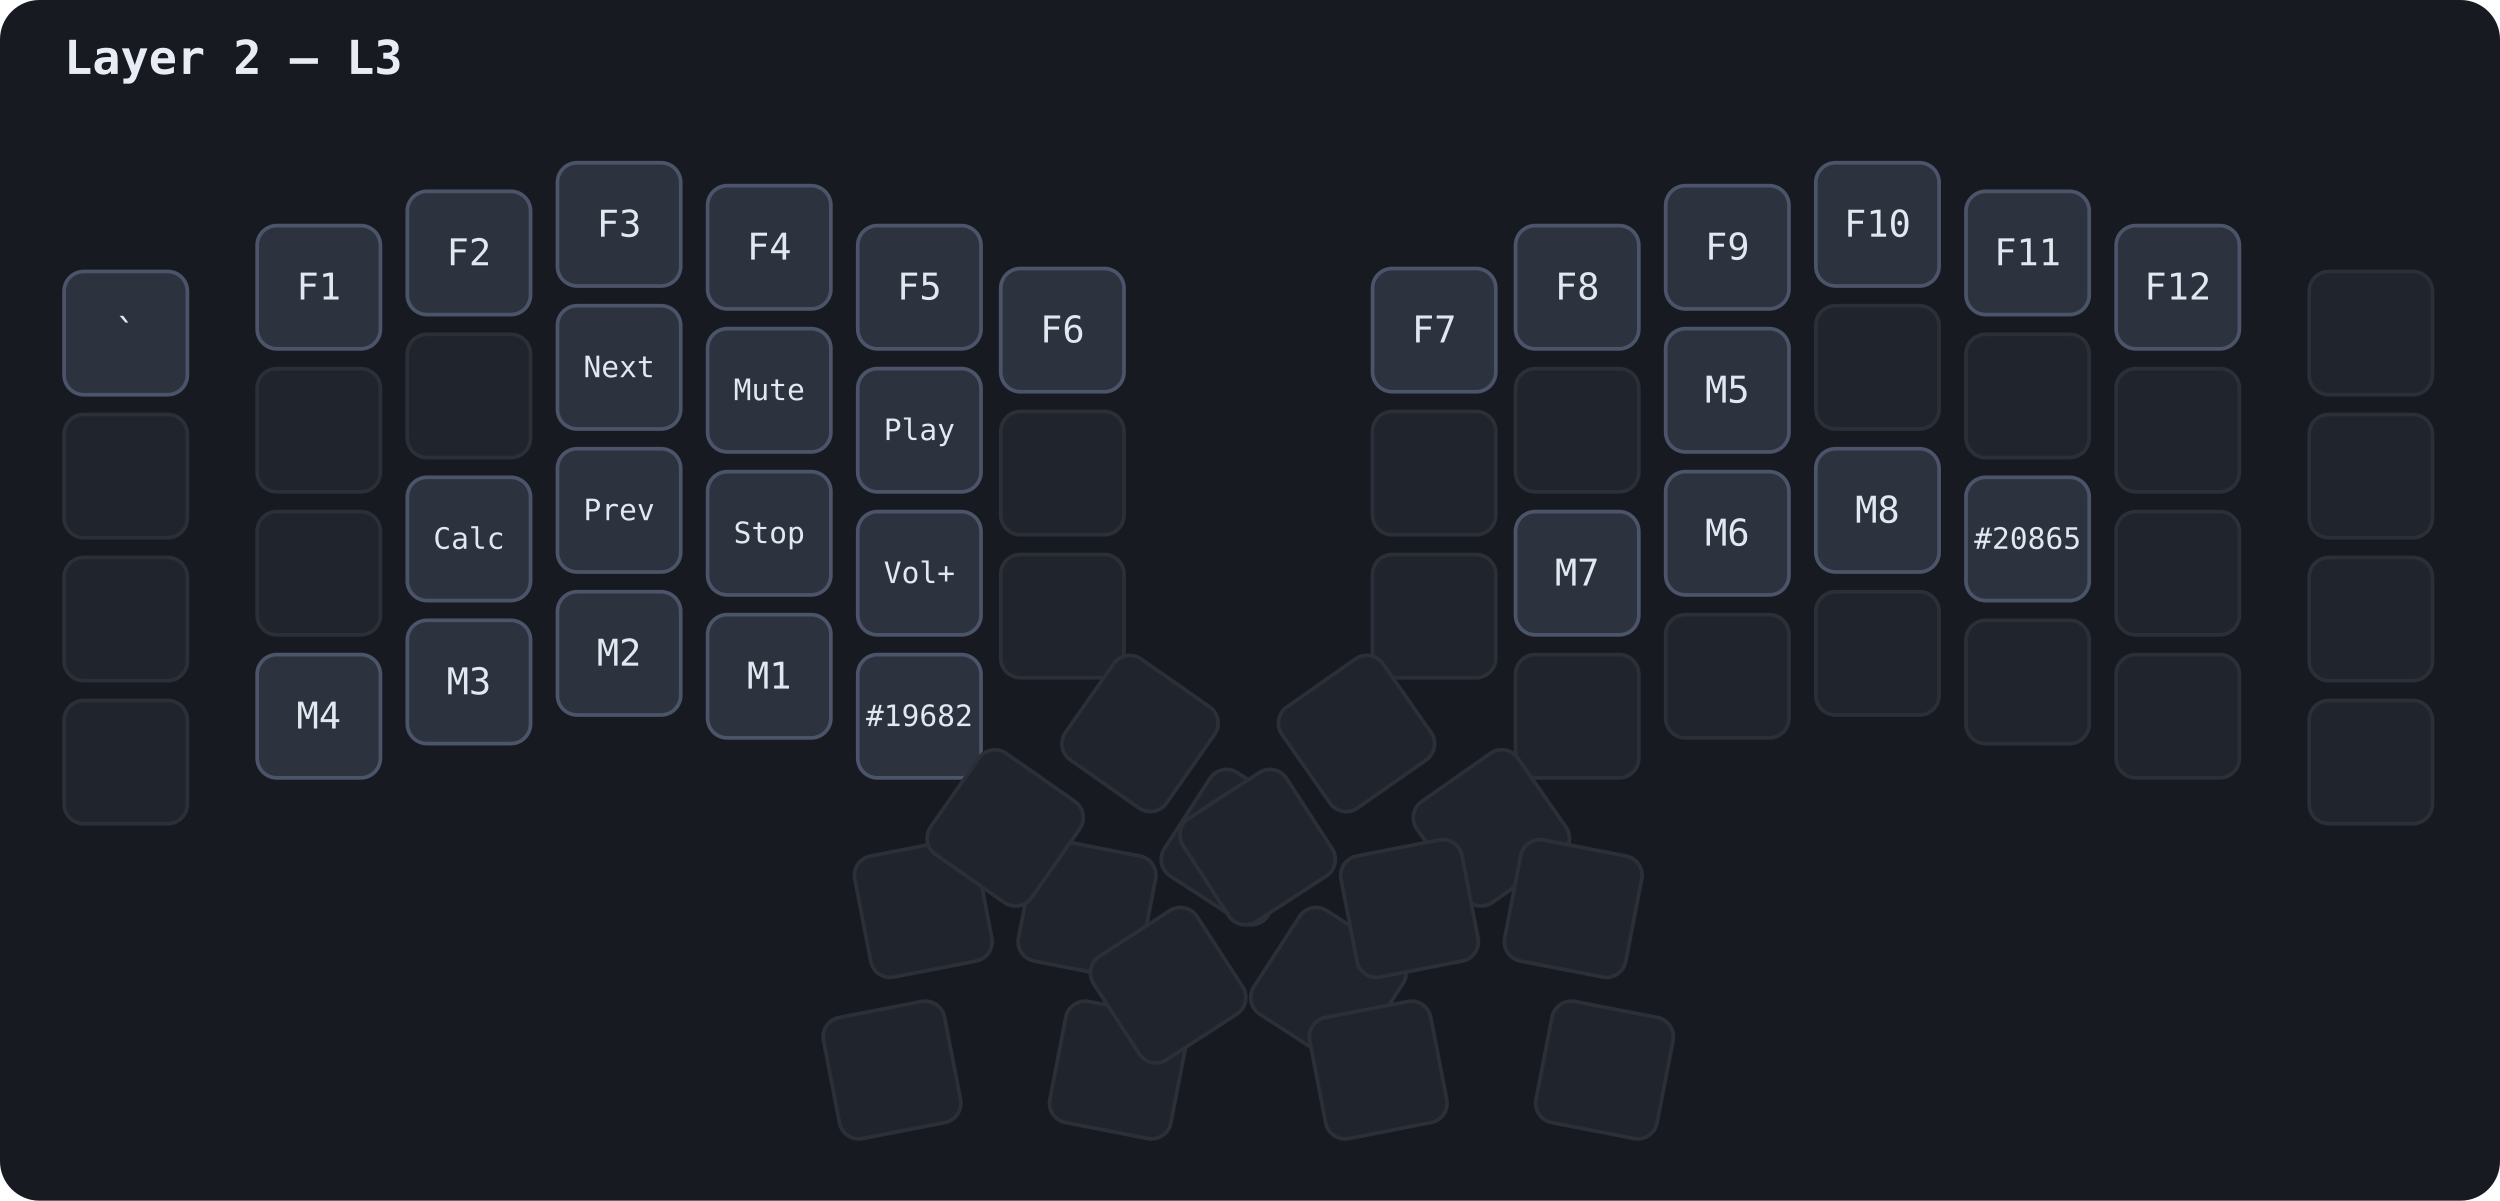
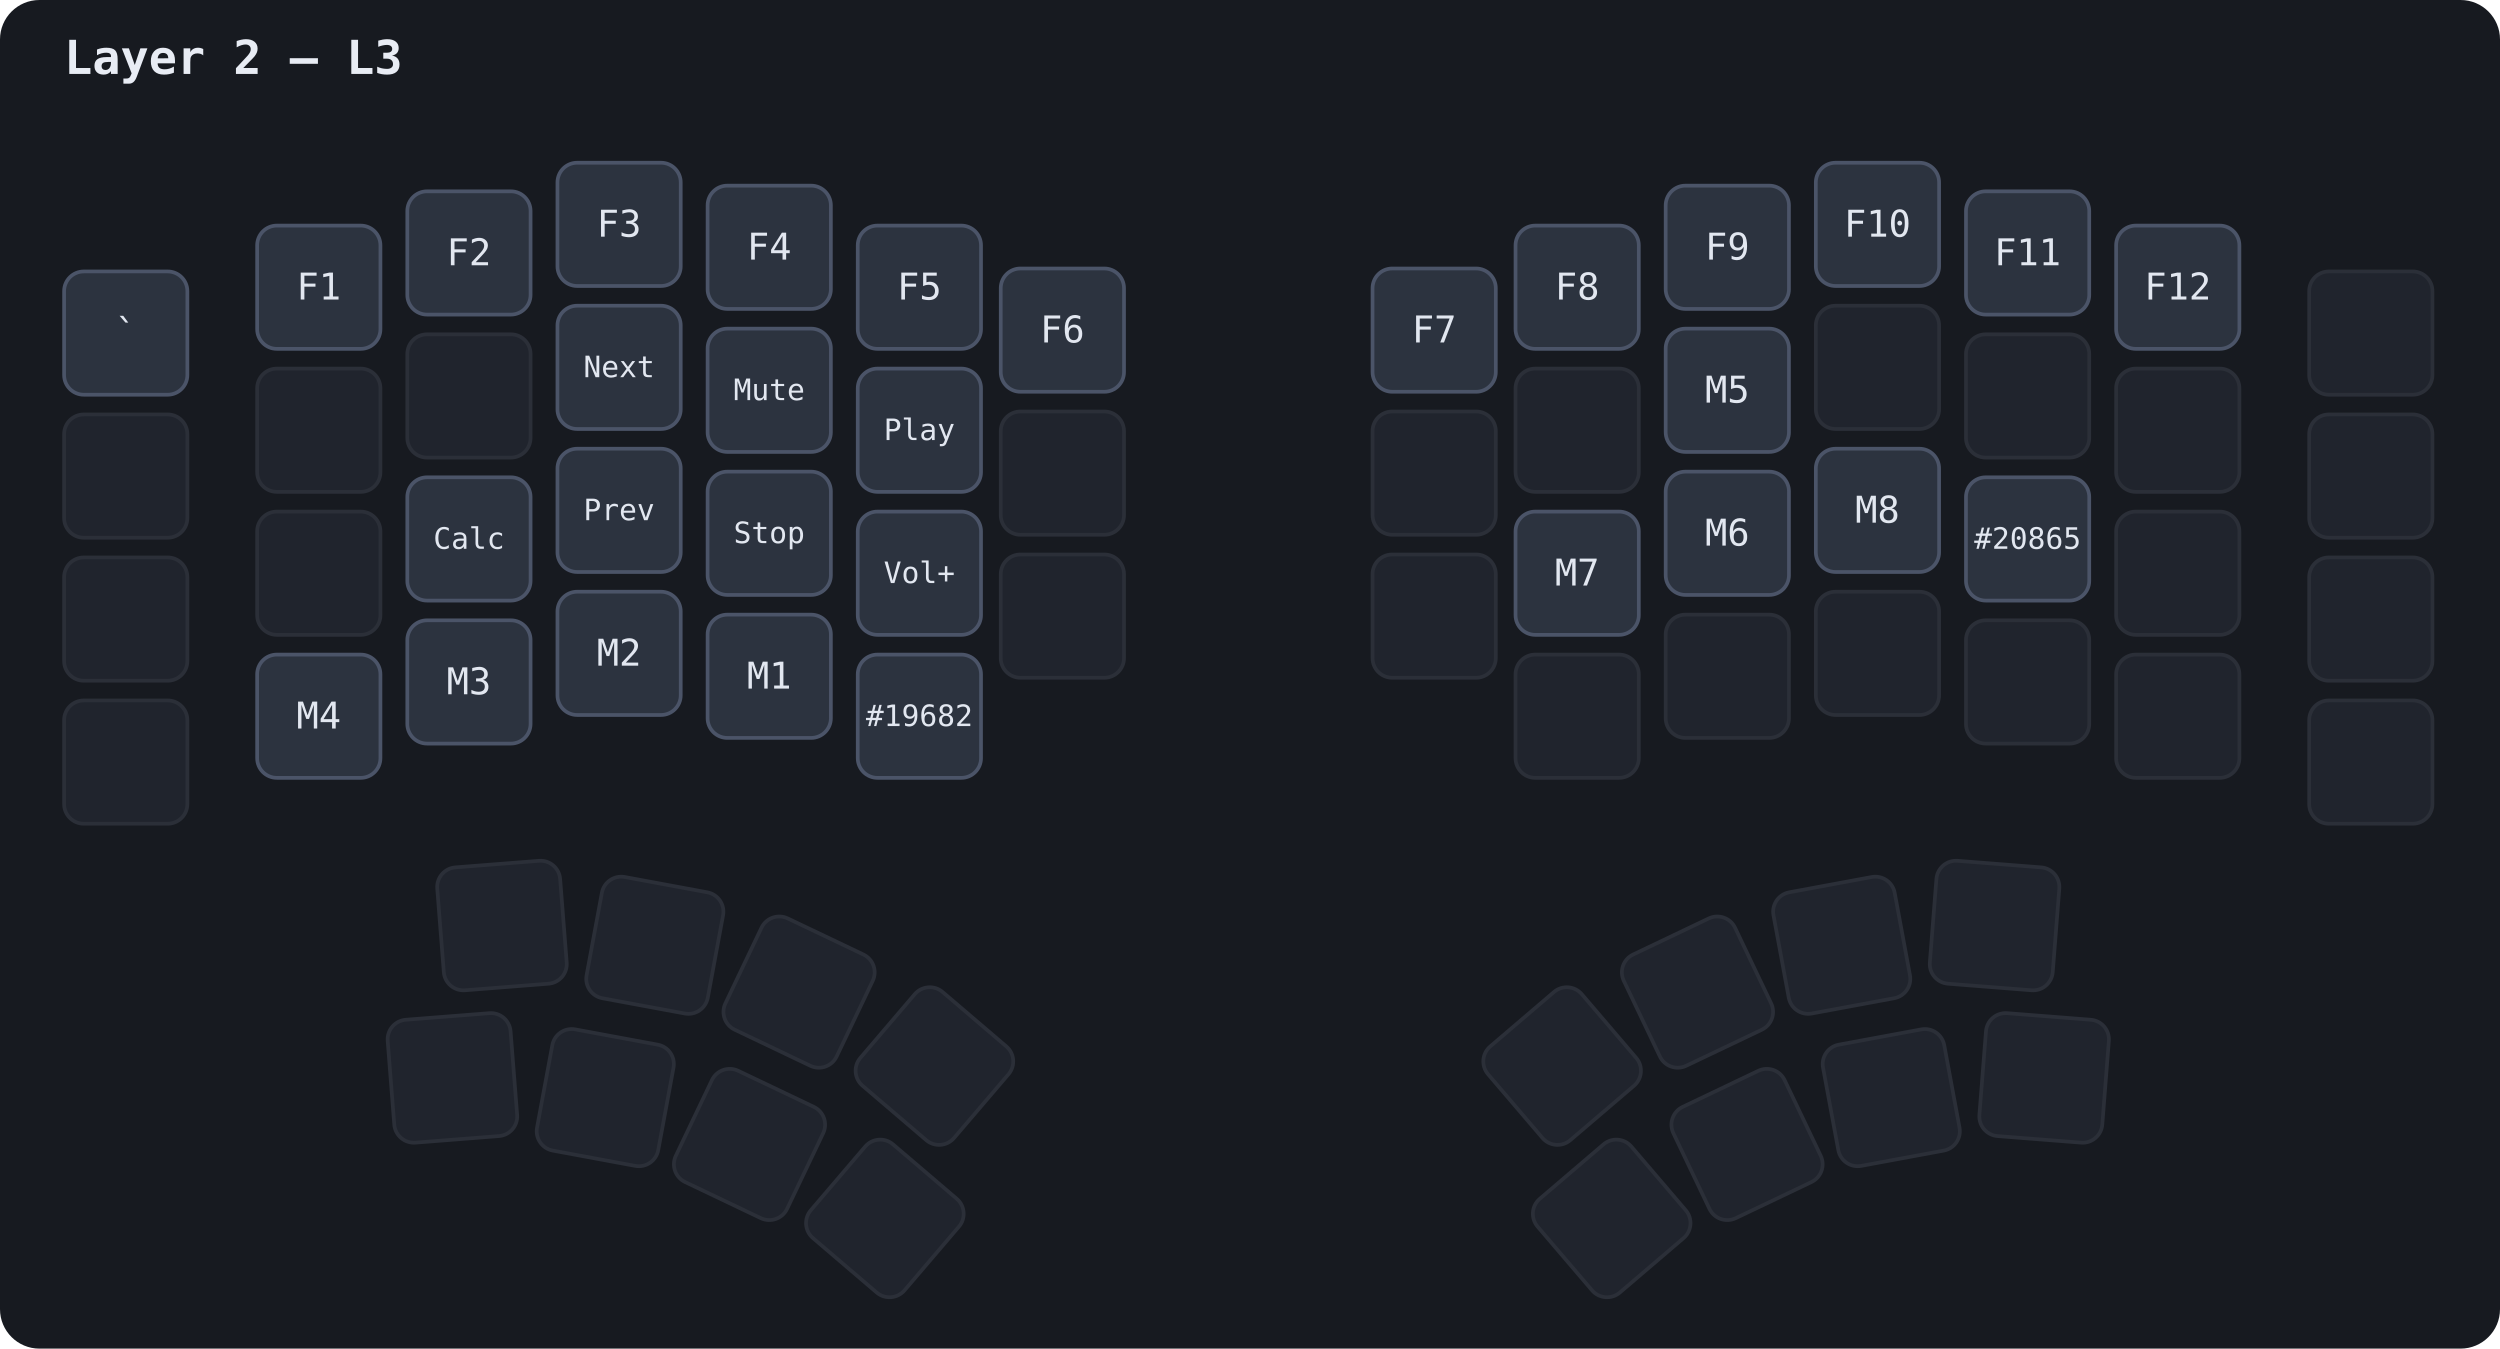
- <svg xmlns="http://www.w3.org/2000/svg" width="1014" height="487" viewBox="0 0 1014 487" font-family="ui-monospace,Menlo,monospace">
-   <rect width="1014" height="487" rx="16" fill="#171a20" />
+ <svg xmlns="http://www.w3.org/2000/svg" width="1014" height="547" viewBox="0 0 1014 547" font-family="ui-monospace,Menlo,monospace">
+   <rect width="1014" height="547" rx="16" fill="#171a20" />
  <text x="26" y="30" fill="#e8ecf4" font-size="19" font-weight="700">Layer 2 — L3</text>
  <rect x="26.0" y="110.1" width="50" height="50" rx="8" fill="#2c333f" stroke="#4b5468" stroke-width="1.5" />
  <text x="51.0" y="140.1" text-anchor="middle" fill="#e2e7f0" font-size="15">`</text>
  <rect x="104.3" y="91.5" width="50" height="50" rx="8" fill="#2c333f" stroke="#4b5468" stroke-width="1.5" />
  <text x="129.3" y="121.5" text-anchor="middle" fill="#e2e7f0" font-size="15">F1</text>
  <rect x="165.2" y="77.6" width="50" height="50" rx="8" fill="#2c333f" stroke="#4b5468" stroke-width="1.5" />
  <text x="190.2" y="107.6" text-anchor="middle" fill="#e2e7f0" font-size="15">F2</text>
  <rect x="226.1" y="66.0" width="50" height="50" rx="8" fill="#2c333f" stroke="#4b5468" stroke-width="1.5" />
  <text x="251.1" y="96.0" text-anchor="middle" fill="#e2e7f0" font-size="15">F3</text>
  <rect x="287.0" y="75.3" width="50" height="50" rx="8" fill="#2c333f" stroke="#4b5468" stroke-width="1.5" />
  <text x="312.0" y="105.3" text-anchor="middle" fill="#e2e7f0" font-size="15">F4</text>
  <rect x="347.9" y="91.5" width="50" height="50" rx="8" fill="#2c333f" stroke="#4b5468" stroke-width="1.5" />
  <text x="372.9" y="121.5" text-anchor="middle" fill="#e2e7f0" font-size="15">F5</text>
  <rect x="405.9" y="108.9" width="50" height="50" rx="8" fill="#2c333f" stroke="#4b5468" stroke-width="1.5" />
  <text x="430.9" y="138.9" text-anchor="middle" fill="#e2e7f0" font-size="15">F6</text>
  <rect x="556.7" y="108.9" width="50" height="50" rx="8" fill="#2c333f" stroke="#4b5468" stroke-width="1.5" />
  <text x="581.7" y="138.9" text-anchor="middle" fill="#e2e7f0" font-size="15">F7</text>
  <rect x="614.7" y="91.5" width="50" height="50" rx="8" fill="#2c333f" stroke="#4b5468" stroke-width="1.5" />
  <text x="639.7" y="121.5" text-anchor="middle" fill="#e2e7f0" font-size="15">F8</text>
  <rect x="675.6" y="75.3" width="50" height="50" rx="8" fill="#2c333f" stroke="#4b5468" stroke-width="1.5" />
  <text x="700.6" y="105.3" text-anchor="middle" fill="#e2e7f0" font-size="15">F9</text>
  <rect x="736.5" y="66.0" width="50" height="50" rx="8" fill="#2c333f" stroke="#4b5468" stroke-width="1.5" />
  <text x="761.5" y="96.0" text-anchor="middle" fill="#e2e7f0" font-size="15">F10</text>
  <rect x="797.4" y="77.6" width="50" height="50" rx="8" fill="#2c333f" stroke="#4b5468" stroke-width="1.5" />
  <text x="822.4" y="107.6" text-anchor="middle" fill="#e2e7f0" font-size="15">F11</text>
  <rect x="858.3" y="91.5" width="50" height="50" rx="8" fill="#2c333f" stroke="#4b5468" stroke-width="1.5" />
  <text x="883.3" y="121.5" text-anchor="middle" fill="#e2e7f0" font-size="15">F12</text>
  <rect x="936.6" y="110.1" width="50" height="50" rx="8" fill="#20242d" stroke="#2b2f38" stroke-width="1.5" />
  <rect x="26.0" y="168.1" width="50" height="50" rx="8" fill="#20242d" stroke="#2b2f38" stroke-width="1.5" />
  <rect x="104.3" y="149.5" width="50" height="50" rx="8" fill="#20242d" stroke="#2b2f38" stroke-width="1.5" />
  <rect x="165.2" y="135.6" width="50" height="50" rx="8" fill="#20242d" stroke="#2b2f38" stroke-width="1.5" />
  <rect x="226.1" y="124.0" width="50" height="50" rx="8" fill="#2c333f" stroke="#4b5468" stroke-width="1.5" />
  <text x="251.1" y="153.0" text-anchor="middle" fill="#e2e7f0" font-size="12">Next</text>
  <rect x="287.0" y="133.3" width="50" height="50" rx="8" fill="#2c333f" stroke="#4b5468" stroke-width="1.5" />
  <text x="312.0" y="162.3" text-anchor="middle" fill="#e2e7f0" font-size="12">Mute</text>
  <rect x="347.9" y="149.5" width="50" height="50" rx="8" fill="#2c333f" stroke="#4b5468" stroke-width="1.5" />
  <text x="372.9" y="178.5" text-anchor="middle" fill="#e2e7f0" font-size="12">Play</text>
  <rect x="405.9" y="166.9" width="50" height="50" rx="8" fill="#20242d" stroke="#2b2f38" stroke-width="1.5" />
  <rect x="556.7" y="166.9" width="50" height="50" rx="8" fill="#20242d" stroke="#2b2f38" stroke-width="1.5" />
  <rect x="614.7" y="149.5" width="50" height="50" rx="8" fill="#20242d" stroke="#2b2f38" stroke-width="1.5" />
  <rect x="675.6" y="133.3" width="50" height="50" rx="8" fill="#2c333f" stroke="#4b5468" stroke-width="1.5" />
  <text x="700.6" y="163.3" text-anchor="middle" fill="#e2e7f0" font-size="15">M5</text>
  <rect x="736.5" y="124.0" width="50" height="50" rx="8" fill="#20242d" stroke="#2b2f38" stroke-width="1.5" />
  <rect x="797.4" y="135.6" width="50" height="50" rx="8" fill="#20242d" stroke="#2b2f38" stroke-width="1.5" />
  <rect x="858.3" y="149.5" width="50" height="50" rx="8" fill="#20242d" stroke="#2b2f38" stroke-width="1.5" />
  <rect x="936.6" y="168.1" width="50" height="50" rx="8" fill="#20242d" stroke="#2b2f38" stroke-width="1.5" />
  <rect x="26.0" y="226.1" width="50" height="50" rx="8" fill="#20242d" stroke="#2b2f38" stroke-width="1.5" />
  <rect x="104.3" y="207.5" width="50" height="50" rx="8" fill="#20242d" stroke="#2b2f38" stroke-width="1.5" />
  <rect x="165.2" y="193.6" width="50" height="50" rx="8" fill="#2c333f" stroke="#4b5468" stroke-width="1.5" />
  <text x="190.2" y="222.6" text-anchor="middle" fill="#e2e7f0" font-size="12">Calc</text>
  <rect x="226.1" y="182.0" width="50" height="50" rx="8" fill="#2c333f" stroke="#4b5468" stroke-width="1.5" />
  <text x="251.1" y="211.0" text-anchor="middle" fill="#e2e7f0" font-size="12">Prev</text>
  <rect x="287.0" y="191.3" width="50" height="50" rx="8" fill="#2c333f" stroke="#4b5468" stroke-width="1.5" />
  <text x="312.0" y="220.3" text-anchor="middle" fill="#e2e7f0" font-size="12">Stop</text>
  <rect x="347.9" y="207.5" width="50" height="50" rx="8" fill="#2c333f" stroke="#4b5468" stroke-width="1.5" />
  <text x="372.9" y="236.5" text-anchor="middle" fill="#e2e7f0" font-size="12">Vol+</text>
  <rect x="405.9" y="224.9" width="50" height="50" rx="8" fill="#20242d" stroke="#2b2f38" stroke-width="1.5" />
  <rect x="556.7" y="224.9" width="50" height="50" rx="8" fill="#20242d" stroke="#2b2f38" stroke-width="1.5" />
  <rect x="614.7" y="207.5" width="50" height="50" rx="8" fill="#2c333f" stroke="#4b5468" stroke-width="1.5" />
  <text x="639.7" y="237.5" text-anchor="middle" fill="#e2e7f0" font-size="15">M7</text>
  <rect x="675.6" y="191.3" width="50" height="50" rx="8" fill="#2c333f" stroke="#4b5468" stroke-width="1.5" />
  <text x="700.6" y="221.3" text-anchor="middle" fill="#e2e7f0" font-size="15">M6</text>
  <rect x="736.5" y="182.0" width="50" height="50" rx="8" fill="#2c333f" stroke="#4b5468" stroke-width="1.5" />
  <text x="761.5" y="212.0" text-anchor="middle" fill="#e2e7f0" font-size="15">M8</text>
  <rect x="797.4" y="193.6" width="50" height="50" rx="8" fill="#2c333f" stroke="#4b5468" stroke-width="1.5" />
  <text x="822.4" y="222.6" text-anchor="middle" fill="#e2e7f0" font-size="12">#20865</text>
  <rect x="858.3" y="207.5" width="50" height="50" rx="8" fill="#20242d" stroke="#2b2f38" stroke-width="1.5" />
  <rect x="936.6" y="226.1" width="50" height="50" rx="8" fill="#20242d" stroke="#2b2f38" stroke-width="1.5" />
  <rect x="26.0" y="284.1" width="50" height="50" rx="8" fill="#20242d" stroke="#2b2f38" stroke-width="1.5" />
  <rect x="104.3" y="265.5" width="50" height="50" rx="8" fill="#2c333f" stroke="#4b5468" stroke-width="1.5" />
  <text x="129.3" y="295.5" text-anchor="middle" fill="#e2e7f0" font-size="15">M4</text>
  <rect x="165.2" y="251.6" width="50" height="50" rx="8" fill="#2c333f" stroke="#4b5468" stroke-width="1.5" />
  <text x="190.2" y="281.6" text-anchor="middle" fill="#e2e7f0" font-size="15">M3</text>
  <rect x="226.1" y="240.0" width="50" height="50" rx="8" fill="#2c333f" stroke="#4b5468" stroke-width="1.5" />
  <text x="251.1" y="270.0" text-anchor="middle" fill="#e2e7f0" font-size="15">M2</text>
  <rect x="287.0" y="249.3" width="50" height="50" rx="8" fill="#2c333f" stroke="#4b5468" stroke-width="1.5" />
  <text x="312.0" y="279.3" text-anchor="middle" fill="#e2e7f0" font-size="15">M1</text>
  <rect x="347.9" y="265.5" width="50" height="50" rx="8" fill="#2c333f" stroke="#4b5468" stroke-width="1.5" />
  <text x="372.9" y="294.5" text-anchor="middle" fill="#e2e7f0" font-size="12">#19682</text>
  <rect x="614.7" y="265.5" width="50" height="50" rx="8" fill="#20242d" stroke="#2b2f38" stroke-width="1.5" />
  <rect x="675.6" y="249.3" width="50" height="50" rx="8" fill="#20242d" stroke="#2b2f38" stroke-width="1.5" />
  <rect x="736.5" y="240.0" width="50" height="50" rx="8" fill="#20242d" stroke="#2b2f38" stroke-width="1.5" />
  <rect x="797.4" y="251.6" width="50" height="50" rx="8" fill="#20242d" stroke="#2b2f38" stroke-width="1.5" />
  <rect x="858.3" y="265.5" width="50" height="50" rx="8" fill="#20242d" stroke="#2b2f38" stroke-width="1.5" />
  <rect x="936.6" y="284.1" width="50" height="50" rx="8" fill="#20242d" stroke="#2b2f38" stroke-width="1.5" />
-   <rect x="349.5" y="343.5" width="50" height="50" rx="8" fill="#20242d" stroke="#2b2f38" stroke-width="1.5" transform="rotate(-11.0 374.5 368.5)" />
-   <rect x="415.9" y="343.5" width="50" height="50" rx="8" fill="#20242d" stroke="#2b2f38" stroke-width="1.5" transform="rotate(11.0 440.9 368.5)" />
-   <rect x="477.5" y="318.6" width="50" height="50" rx="8" fill="#20242d" stroke="#2b2f38" stroke-width="1.5" transform="rotate(33.0 502.5 343.6)" />
-   <rect x="525.2" y="272.5" width="50" height="50" rx="8" fill="#20242d" stroke="#2b2f38" stroke-width="1.5" transform="rotate(55.0 550.2 297.5)" />
-   <rect x="336.8" y="409.0" width="50" height="50" rx="8" fill="#20242d" stroke="#2b2f38" stroke-width="1.5" transform="rotate(-11.0 361.8 434.0)" />
-   <rect x="428.6" y="409.0" width="50" height="50" rx="8" fill="#20242d" stroke="#2b2f38" stroke-width="1.5" transform="rotate(11.0 453.6 434.0)" />
-   <rect x="513.8" y="374.6" width="50" height="50" rx="8" fill="#20242d" stroke="#2b2f38" stroke-width="1.5" transform="rotate(33.0 538.8 399.6)" />
-   <rect x="579.9" y="310.8" width="50" height="50" rx="8" fill="#20242d" stroke="#2b2f38" stroke-width="1.5" transform="rotate(55.0 604.9 335.8)" />
-   <rect x="613.1" y="343.5" width="50" height="50" rx="8" fill="#20242d" stroke="#2b2f38" stroke-width="1.5" transform="rotate(11.0 638.1 368.5)" />
-   <rect x="546.7" y="343.5" width="50" height="50" rx="8" fill="#20242d" stroke="#2b2f38" stroke-width="1.5" transform="rotate(-11.0 571.7 368.5)" />
-   <rect x="485.1" y="318.6" width="50" height="50" rx="8" fill="#20242d" stroke="#2b2f38" stroke-width="1.5" transform="rotate(-33.0 510.1 343.6)" />
-   <rect x="437.4" y="272.5" width="50" height="50" rx="8" fill="#20242d" stroke="#2b2f38" stroke-width="1.5" transform="rotate(-55.0 462.4 297.5)" />
-   <rect x="625.8" y="409.0" width="50" height="50" rx="8" fill="#20242d" stroke="#2b2f38" stroke-width="1.5" transform="rotate(11.0 650.8 434.0)" />
-   <rect x="534.0" y="409.0" width="50" height="50" rx="8" fill="#20242d" stroke="#2b2f38" stroke-width="1.5" transform="rotate(-11.0 559.0 434.0)" />
-   <rect x="448.8" y="374.6" width="50" height="50" rx="8" fill="#20242d" stroke="#2b2f38" stroke-width="1.5" transform="rotate(-33.0 473.8 399.6)" />
-   <rect x="382.7" y="310.8" width="50" height="50" rx="8" fill="#20242d" stroke="#2b2f38" stroke-width="1.5" transform="rotate(-55.0 407.7 335.8)" />
+   <rect x="178.6" y="350.4" width="50" height="50" rx="8" fill="#20242d" stroke="#2b2f38" stroke-width="1.5" transform="rotate(-4.5 203.6 375.4)" />
+   <rect x="240.6" y="358.4" width="50" height="50" rx="8" fill="#20242d" stroke="#2b2f38" stroke-width="1.5" transform="rotate(10.5 265.6 383.4)" />
+   <rect x="299.1" y="377.4" width="50" height="50" rx="8" fill="#20242d" stroke="#2b2f38" stroke-width="1.5" transform="rotate(25.5 324.1 402.4)" />
+   <rect x="354.0" y="407.4" width="50" height="50" rx="8" fill="#20242d" stroke="#2b2f38" stroke-width="1.5" transform="rotate(40.5 379.0 432.4)" />
+   <rect x="158.5" y="412.2" width="50" height="50" rx="8" fill="#20242d" stroke="#2b2f38" stroke-width="1.5" transform="rotate(-4.5 183.5 437.2)" />
+   <rect x="220.5" y="420.2" width="50" height="50" rx="8" fill="#20242d" stroke="#2b2f38" stroke-width="1.5" transform="rotate(10.5 245.5 445.2)" />
+   <rect x="279.0" y="439.2" width="50" height="50" rx="8" fill="#20242d" stroke="#2b2f38" stroke-width="1.5" transform="rotate(25.5 304.0 464.2)" />
+   <rect x="333.9" y="469.2" width="50" height="50" rx="8" fill="#20242d" stroke="#2b2f38" stroke-width="1.5" transform="rotate(40.5 358.9 494.2)" />
+   <rect x="784.0" y="350.4" width="50" height="50" rx="8" fill="#20242d" stroke="#2b2f38" stroke-width="1.5" transform="rotate(4.5 809.0 375.4)" />
+   <rect x="722.0" y="358.4" width="50" height="50" rx="8" fill="#20242d" stroke="#2b2f38" stroke-width="1.5" transform="rotate(-10.5 747.0 383.4)" />
+   <rect x="663.5" y="377.4" width="50" height="50" rx="8" fill="#20242d" stroke="#2b2f38" stroke-width="1.5" transform="rotate(-25.5 688.5 402.4)" />
+   <rect x="608.6" y="407.4" width="50" height="50" rx="8" fill="#20242d" stroke="#2b2f38" stroke-width="1.5" transform="rotate(-40.5 633.6 432.4)" />
+   <rect x="804.1" y="412.2" width="50" height="50" rx="8" fill="#20242d" stroke="#2b2f38" stroke-width="1.5" transform="rotate(4.5 829.1 437.2)" />
+   <rect x="742.1" y="420.2" width="50" height="50" rx="8" fill="#20242d" stroke="#2b2f38" stroke-width="1.5" transform="rotate(-10.5 767.1 445.2)" />
+   <rect x="683.6" y="439.2" width="50" height="50" rx="8" fill="#20242d" stroke="#2b2f38" stroke-width="1.5" transform="rotate(-25.5 708.6 464.2)" />
+   <rect x="628.7" y="469.2" width="50" height="50" rx="8" fill="#20242d" stroke="#2b2f38" stroke-width="1.5" transform="rotate(-40.5 653.7 494.2)" />
</svg>
